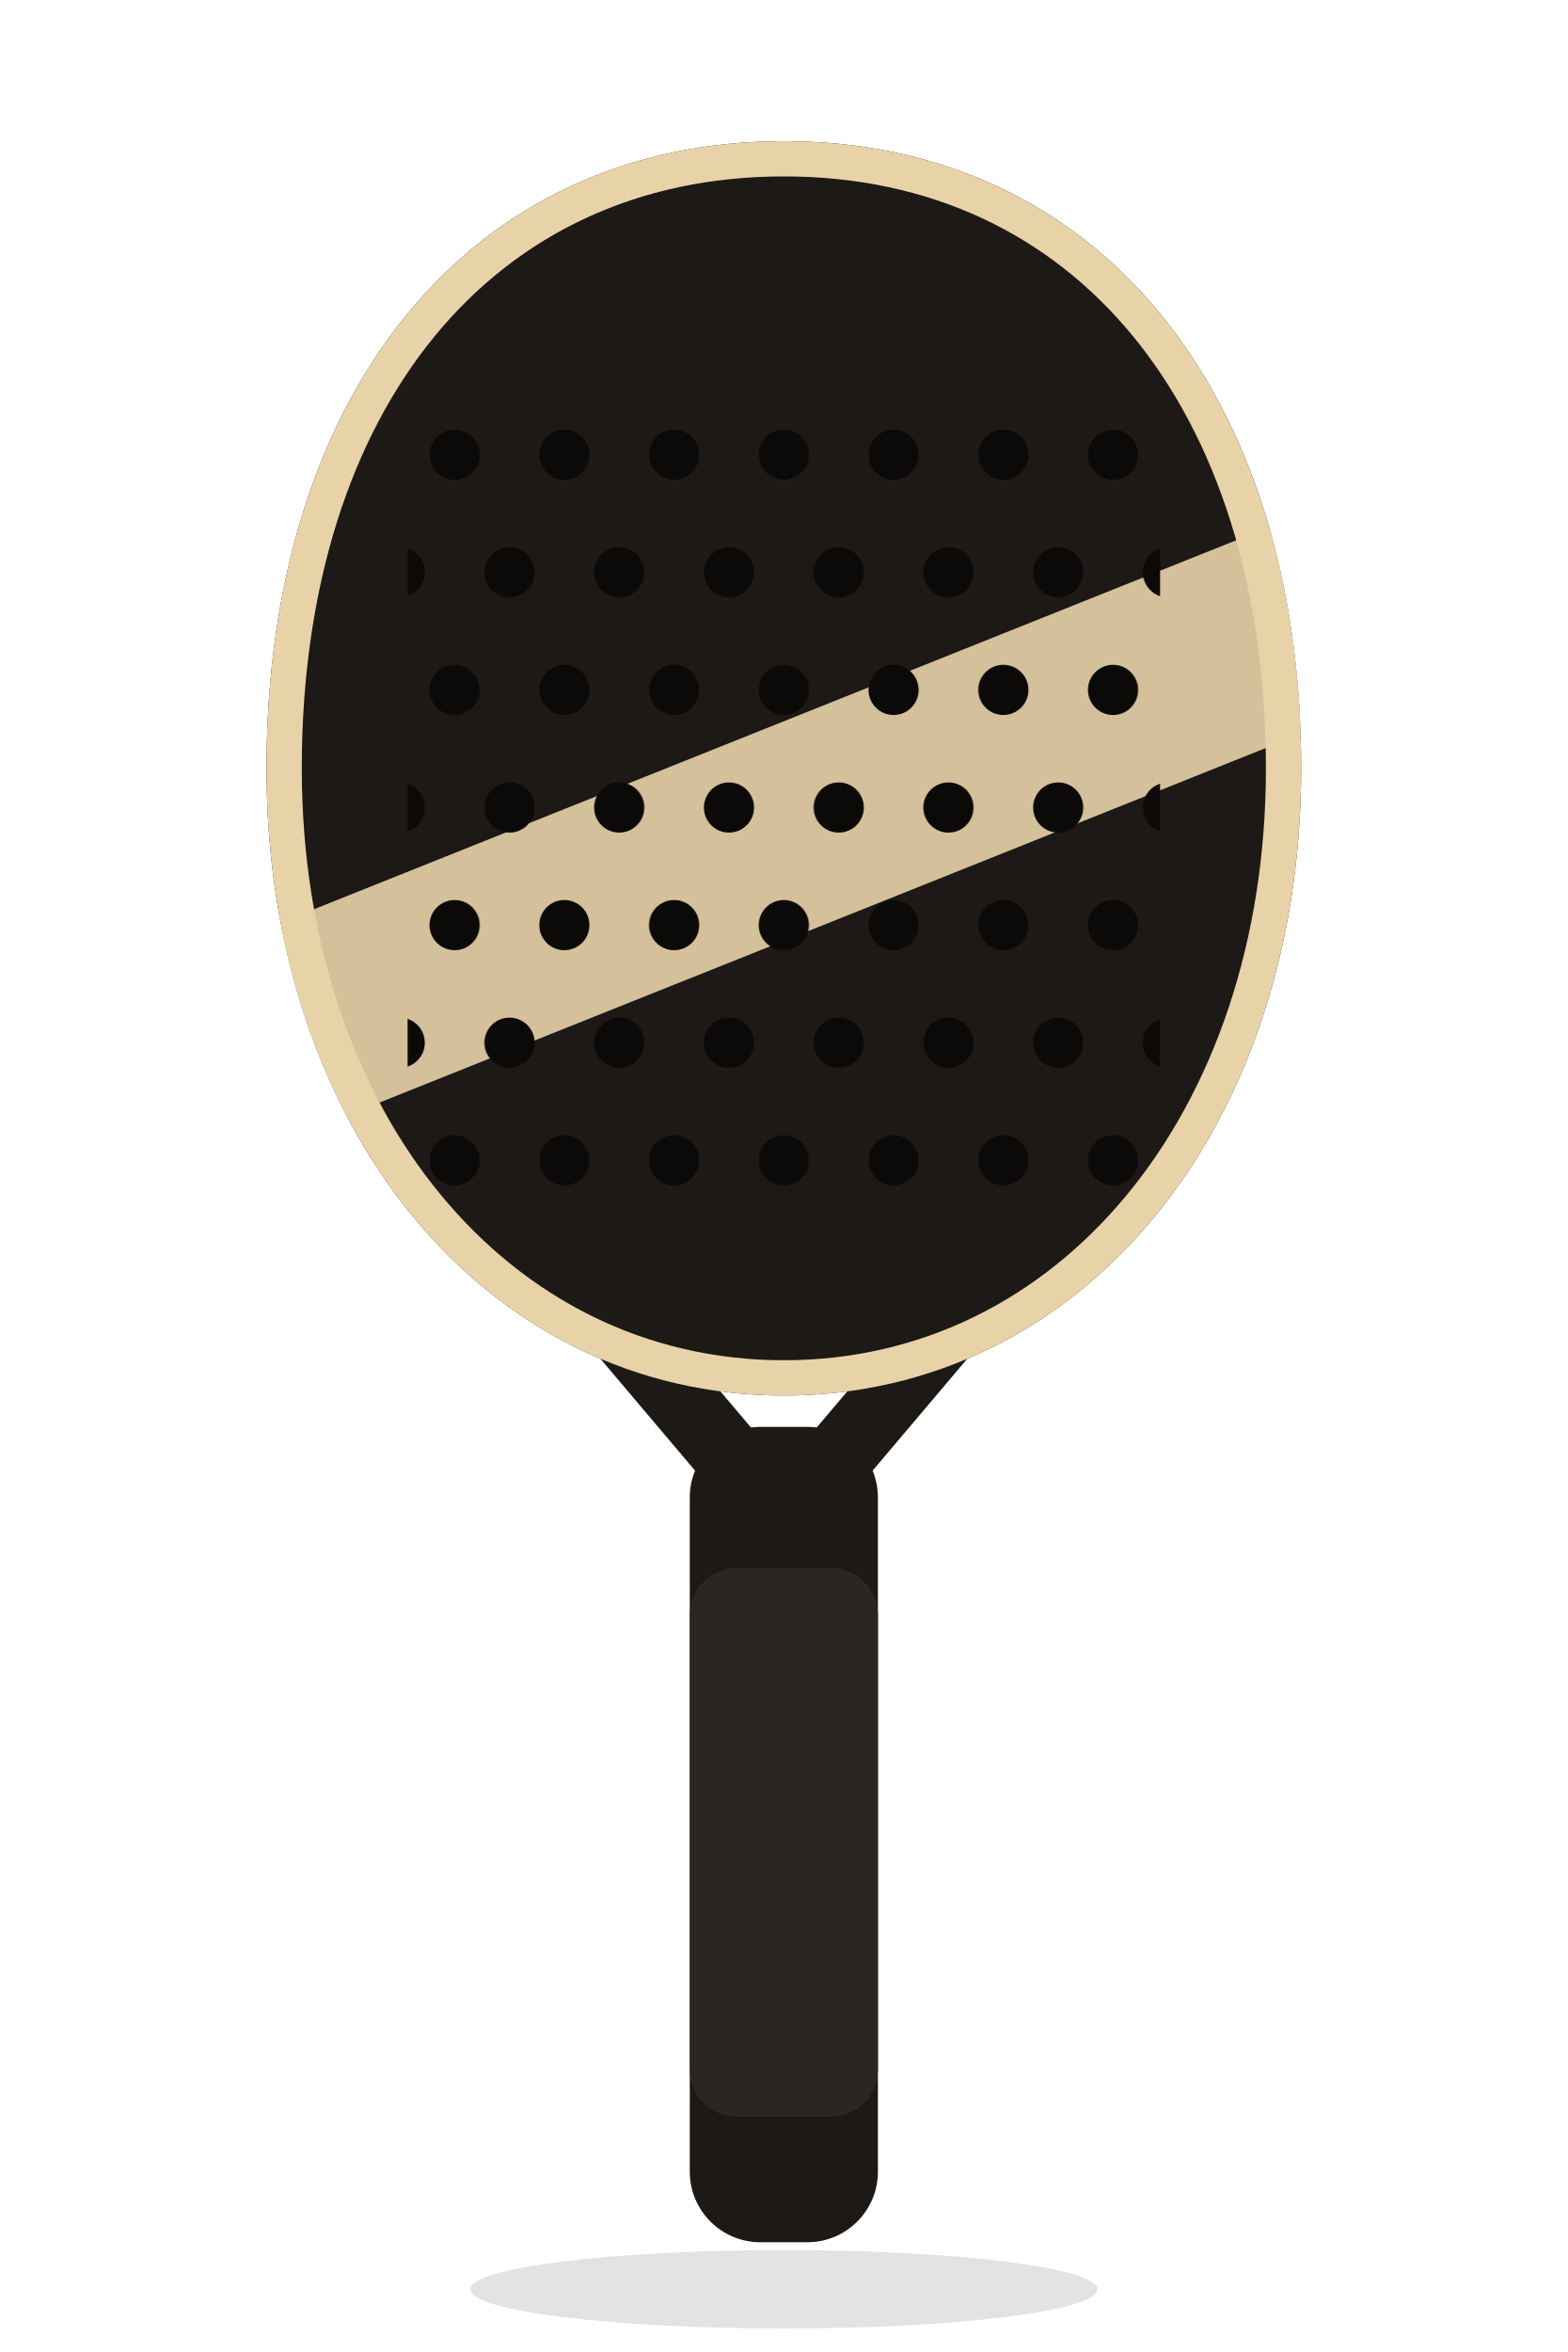
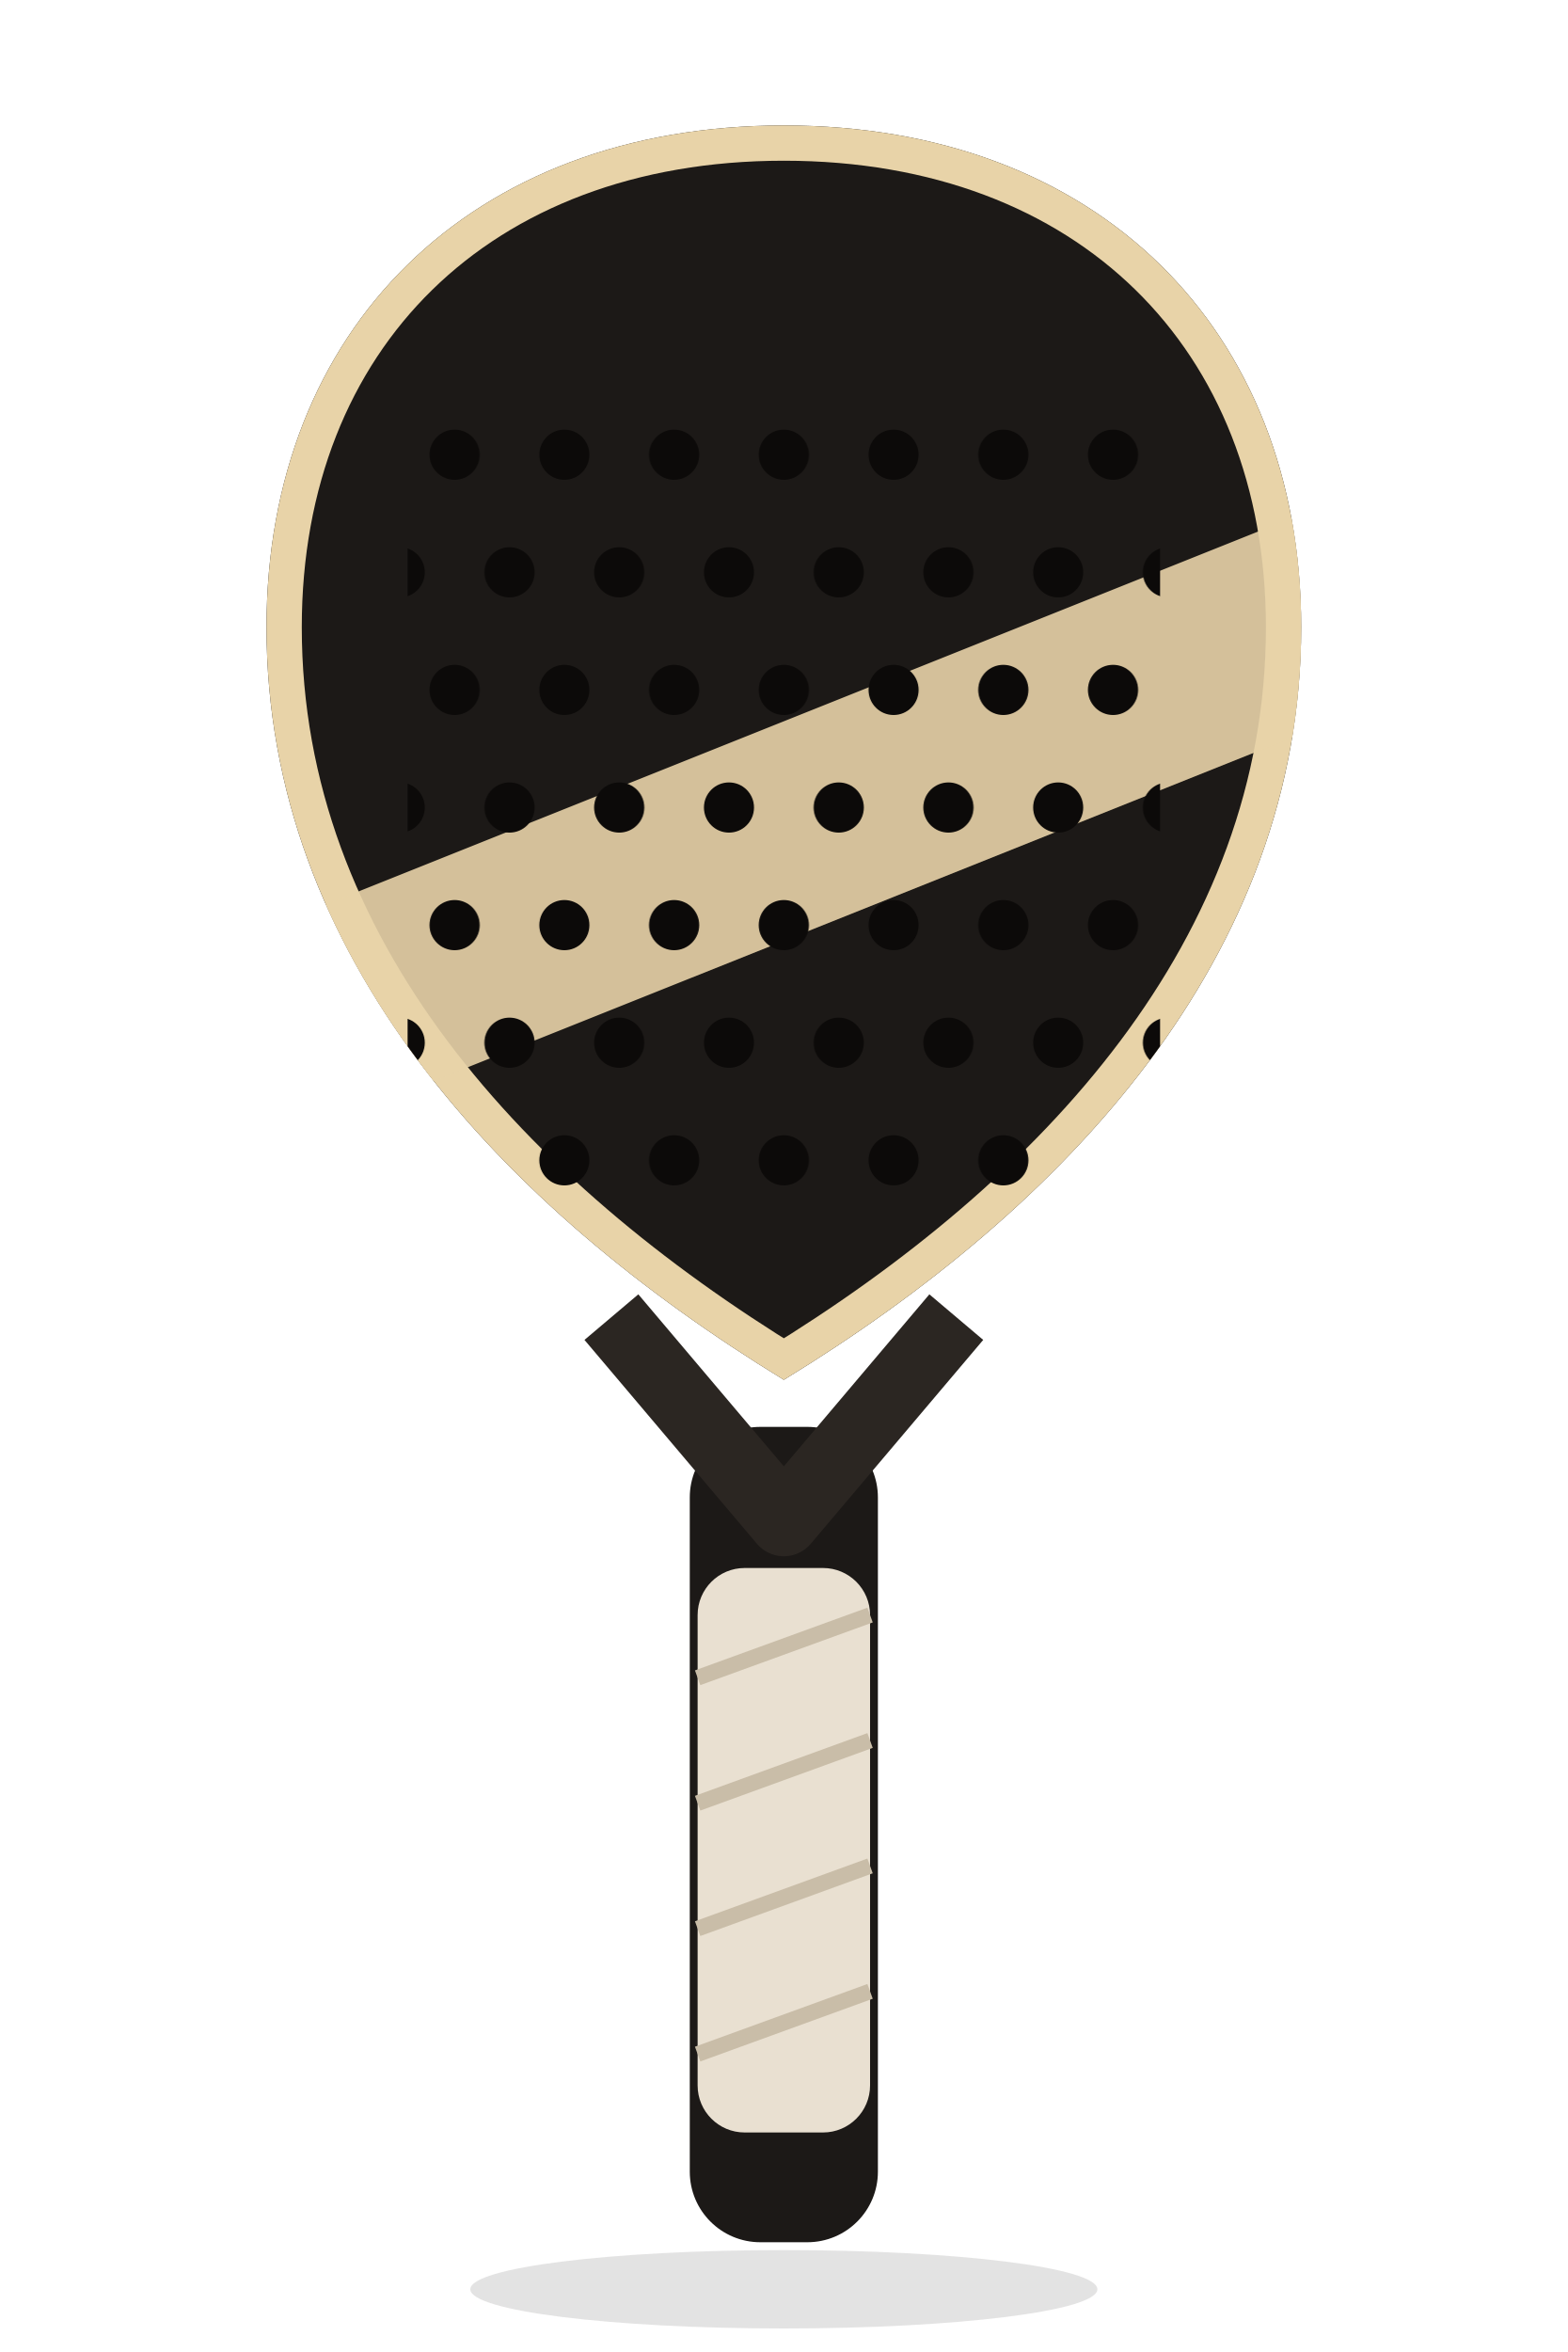
<svg xmlns="http://www.w3.org/2000/svg" viewBox="0 0 200 300">
  <defs>
    <clipPath id="c">
-       <path d="M100 18c40 0 66 32 66 80 0 46-28 80-66 80S34 144 34 98c0-48 26-80 66-80z" />
+       <path d="M100 16c40 0 66 26 66 64 0 42-30 74-66 96-36-22-66-54-66-96 0-38 26-64 66-64z" />
    </clipPath>
    <pattern id="h" width="14" height="30" patternUnits="userSpaceOnUse" x="51" y="51">
      <circle cx="7" cy="7" r="3.2" fill="#0c0a09" />
      <circle cx="14" cy="22" r="3.2" fill="#0c0a09" />
      <circle cx="0" cy="22" r="3.2" fill="#0c0a09" />
    </pattern>
  </defs>
  <ellipse cx="100" cy="292" rx="40" ry="5" fill="#14110f" opacity=".12" />
  <rect x="88" y="182" width="24" height="104" rx="9" fill="#1c1917" />
-   <rect x="88" y="200" width="24" height="70" rx="6" fill="#2b2622" />
-   <path d="M78 168l22 26 22-26" fill="none" stroke="#1c1917" stroke-width="9" stroke-linejoin="round" />
-   <path d="M100 18c40 0 66 32 66 80 0 46-28 80-66 80S34 144 34 98c0-48 26-80 66-80z" fill="#1c1917" />
+   <rect x="89" y="200" width="22" height="72" rx="6" fill="#e9e0d1" />
+   <path d="M89 214l22-8M89 230l22-8M89 246l22-8M89 262l22-8" stroke="#c9bda8" stroke-width="2" />
+   <path d="M78 168l22 26 22-26" fill="none" stroke="#2b2622" stroke-width="9" stroke-linejoin="round" />
+   <path d="M100 16c40 0 66 26 66 64 0 42-30 74-66 96-36-22-66-54-66-96 0-38 26-64 66-64z" fill="#1c1917" />
  <g clip-path="url(#c)">
-     <path d="M100 18c40 0 66 32 66 80 0 46-28 80-66 80S34 144 34 98c0-48 26-80 66-80z" fill="none" stroke="#e8d3a8" stroke-width="9" />
+     <path d="M100 16c40 0 66 26 66 64 0 42-30 74-66 96-36-22-66-54-66-96 0-38 26-64 66-64z" fill="none" stroke="#e8d3a8" stroke-width="9" />
    <path d="M30 120 L170 64 L170 92 L30 148z" fill="#e8d3a8" opacity=".9" />
    <rect x="52" y="50" width="96" height="108" fill="url(#h)" />
  </g>
</svg>
